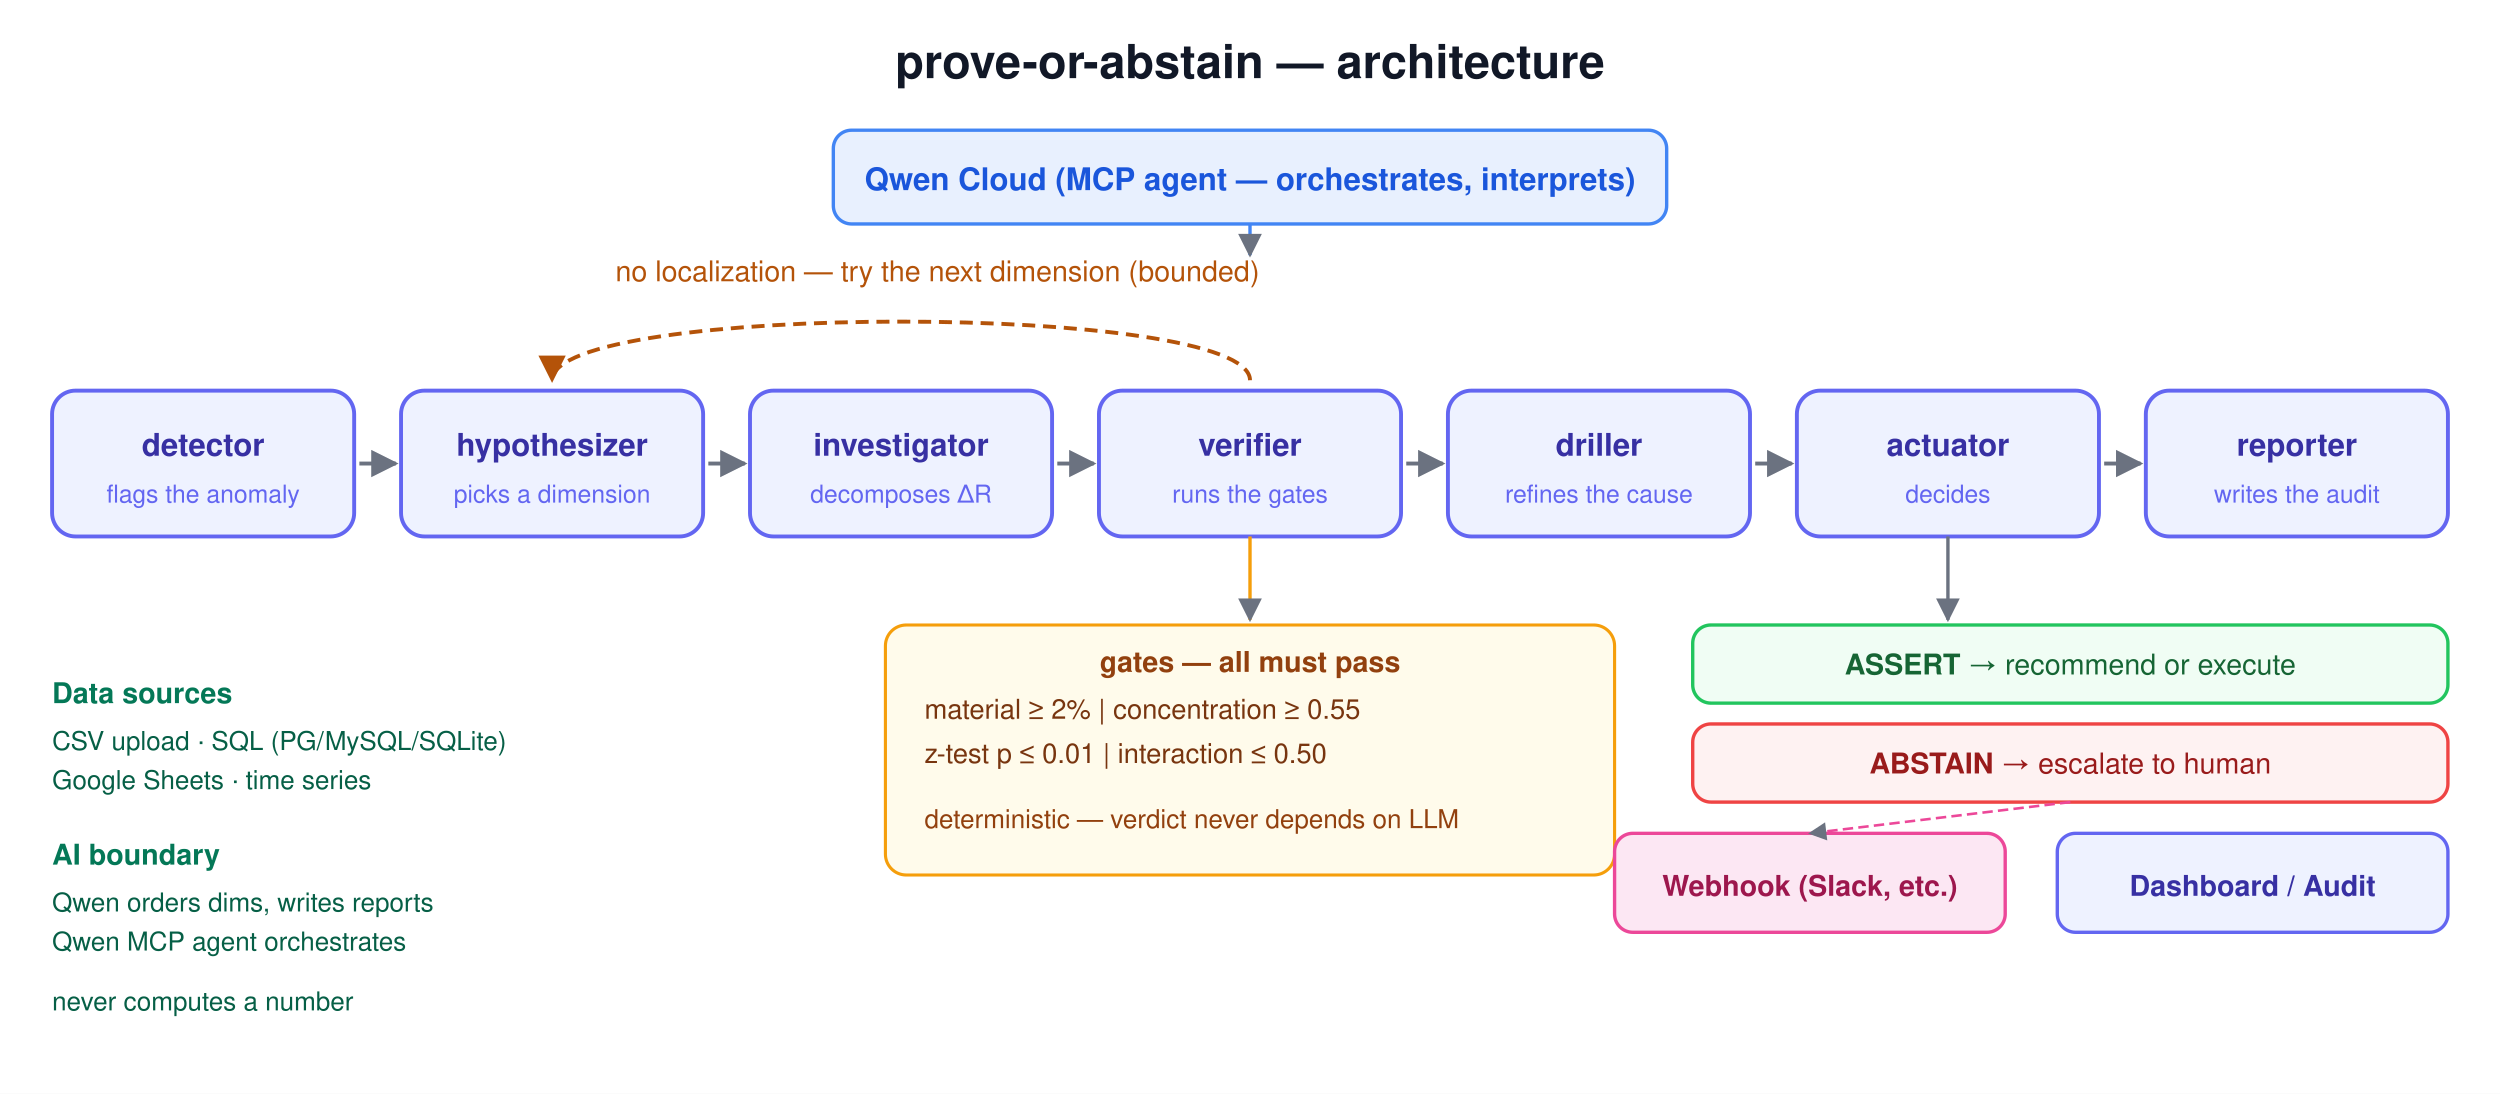
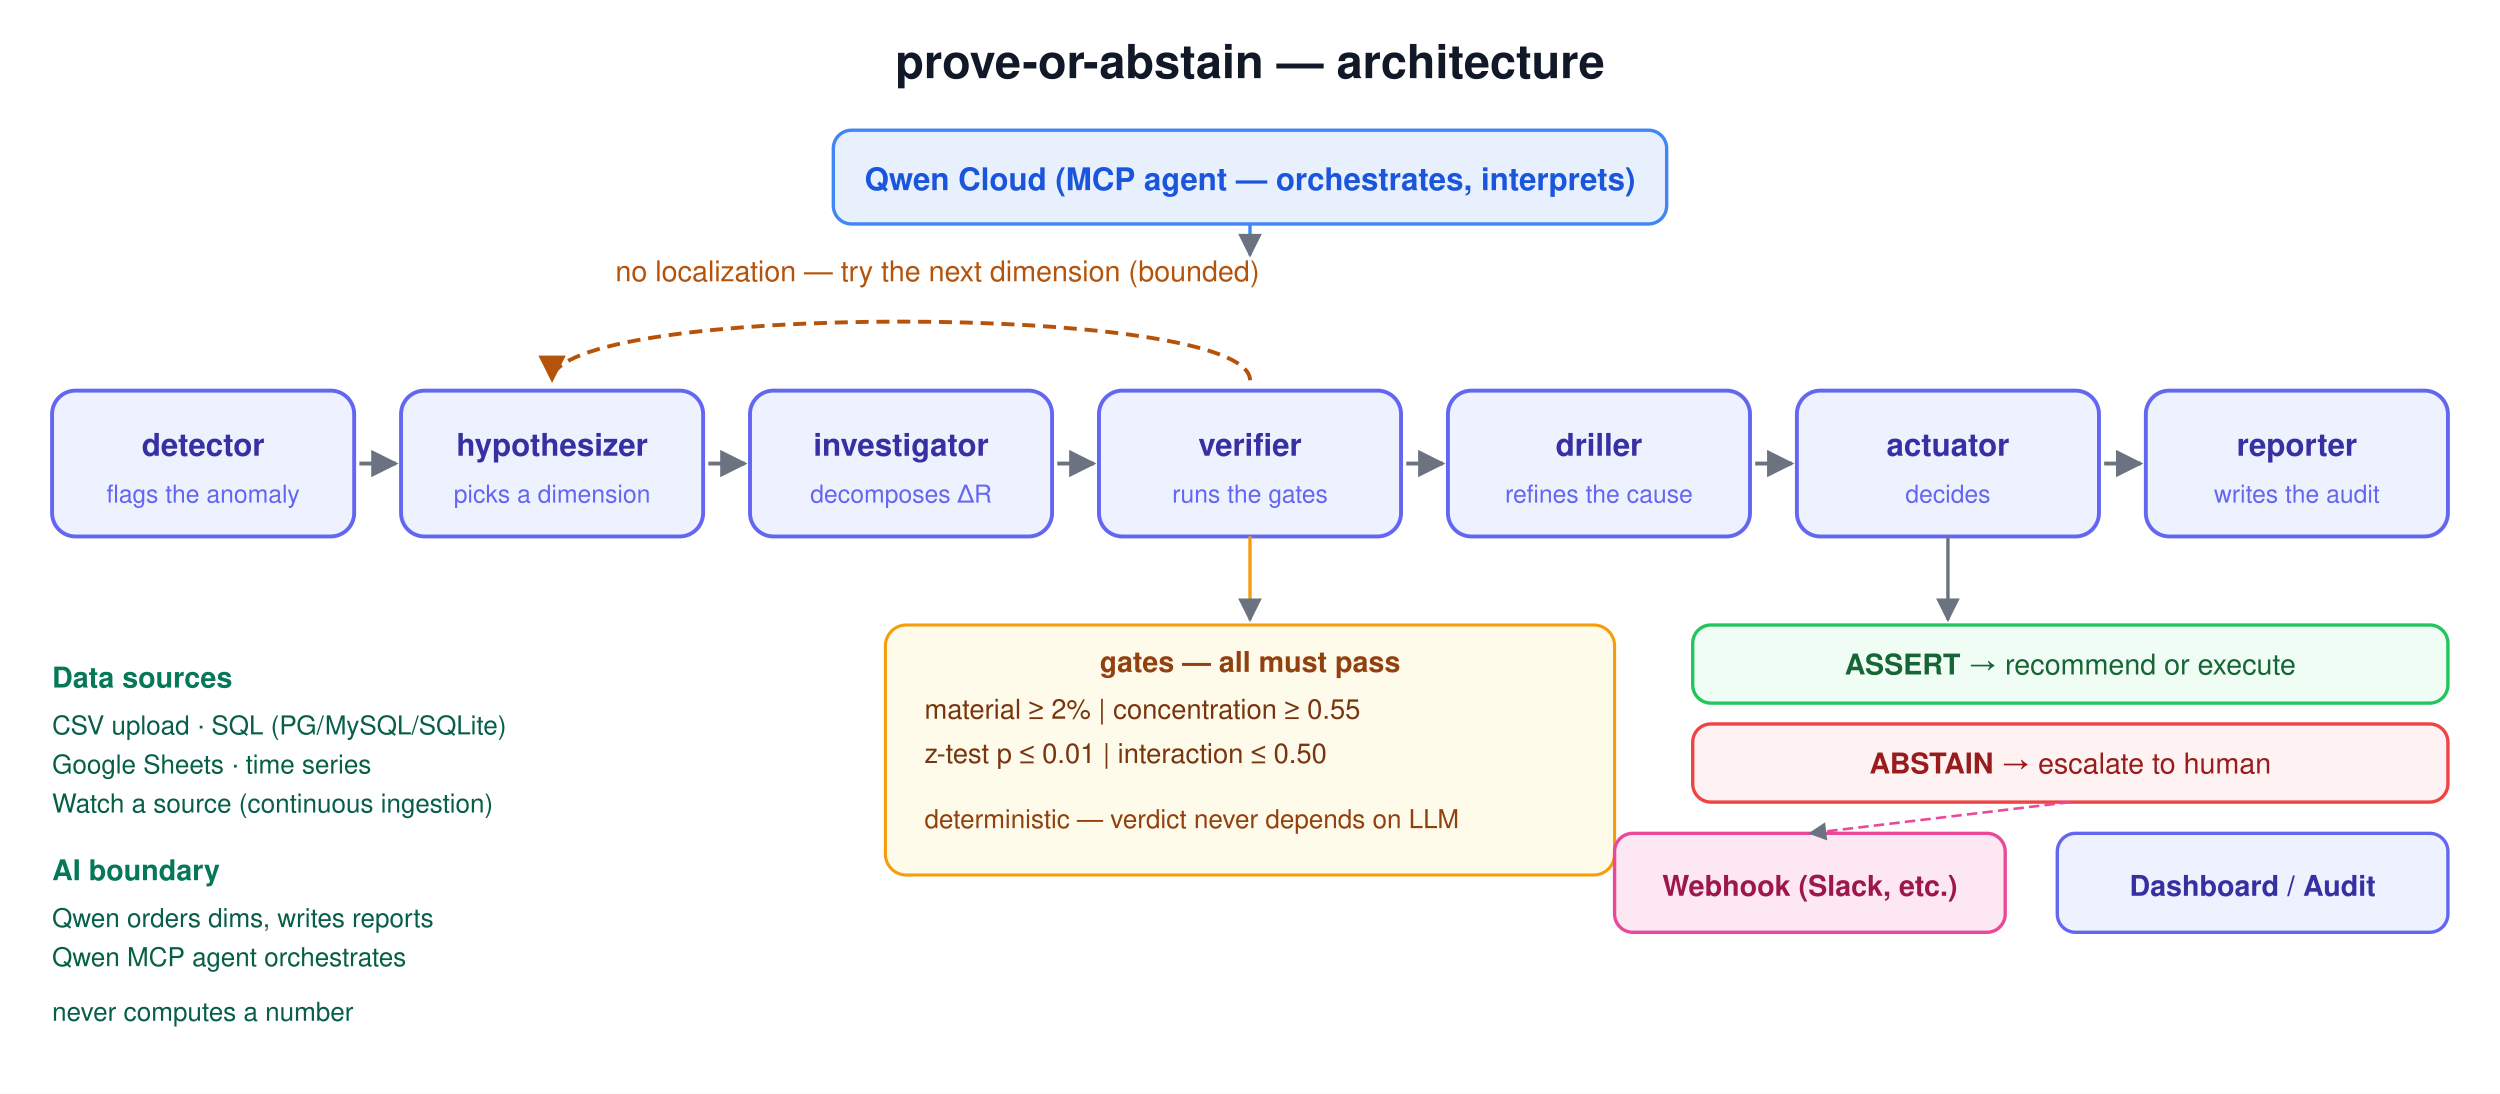
<svg xmlns="http://www.w3.org/2000/svg" viewBox="0 0 960 420" font-family="Helvetica, Arial, sans-serif">
  <defs>
    <marker id="arrow" viewBox="0 0 10 10" refX="9" refY="5" markerWidth="7" markerHeight="7" orient="auto-start-reverse">
      <path d="M0,0 L10,5 L0,10 z" fill="#6b7280" />
    </marker>
    <marker id="arrowLoop" viewBox="0 0 10 10" refX="9" refY="5" markerWidth="7" markerHeight="7" orient="auto-start-reverse">
      <path d="M0,0 L10,5 L0,10 z" fill="#b45309" />
    </marker>
  </defs>
  <rect x="0" y="0" width="960" height="420" fill="#ffffff" />
  <text x="480" y="30" text-anchor="middle" font-size="18" font-weight="700" fill="#111827">prove-or-abstain — architecture</text>
  <rect x="320" y="50" width="320" height="36" rx="7" fill="#e8f0fe" stroke="#4285f4" stroke-width="1.3" />
  <text x="480" y="73" text-anchor="middle" font-size="12" font-weight="700" fill="#1a56db">Qwen Cloud (MCP agent — orchestrates, interprets)</text>
  <line x1="480" y1="86" x2="480" y2="98" stroke="#4285f4" stroke-width="1.3" marker-end="url(#arrow)" />
  <text x="360" y="108" text-anchor="middle" font-size="11" fill="#b45309">no localization — try the next dimension (bounded)</text>
  <path d="M 480 146 C 480 116, 212 116, 212 146" fill="none" stroke="#b45309" stroke-width="1.5" stroke-dasharray="5,3" marker-end="url(#arrowLoop)" />
  <g font-size="12">
    <rect x="20" y="150" width="116" height="56" rx="9" fill="#eef2ff" stroke="#6366f1" stroke-width="1.5" />
    <text x="78" y="175" text-anchor="middle" font-weight="700" fill="#3730a3">detector</text>
    <text x="78" y="193" text-anchor="middle" font-size="9.5" fill="#6366f1">flags the anomaly</text>
    <rect x="154" y="150" width="116" height="56" rx="9" fill="#eef2ff" stroke="#6366f1" stroke-width="1.5" />
    <text x="212" y="175" text-anchor="middle" font-weight="700" fill="#3730a3">hypothesizer</text>
    <text x="212" y="193" text-anchor="middle" font-size="9.5" fill="#6366f1">picks a dimension</text>
    <rect x="288" y="150" width="116" height="56" rx="9" fill="#eef2ff" stroke="#6366f1" stroke-width="1.5" />
    <text x="346" y="175" text-anchor="middle" font-weight="700" fill="#3730a3">investigator</text>
    <text x="346" y="193" text-anchor="middle" font-size="9.5" fill="#6366f1">decomposes ΔR</text>
    <rect x="422" y="150" width="116" height="56" rx="9" fill="#eef2ff" stroke="#6366f1" stroke-width="1.5" />
    <text x="480" y="175" text-anchor="middle" font-weight="700" fill="#3730a3">verifier</text>
    <text x="480" y="193" text-anchor="middle" font-size="9.5" fill="#6366f1">runs the gates</text>
    <rect x="556" y="150" width="116" height="56" rx="9" fill="#eef2ff" stroke="#6366f1" stroke-width="1.5" />
    <text x="614" y="175" text-anchor="middle" font-weight="700" fill="#3730a3">driller</text>
    <text x="614" y="193" text-anchor="middle" font-size="9.5" fill="#6366f1">refines the cause</text>
    <rect x="690" y="150" width="116" height="56" rx="9" fill="#eef2ff" stroke="#6366f1" stroke-width="1.5" />
    <text x="748" y="175" text-anchor="middle" font-weight="700" fill="#3730a3">actuator</text>
    <text x="748" y="193" text-anchor="middle" font-size="9.5" fill="#6366f1">decides</text>
    <rect x="824" y="150" width="116" height="56" rx="9" fill="#eef2ff" stroke="#6366f1" stroke-width="1.5" />
    <text x="882" y="175" text-anchor="middle" font-weight="700" fill="#3730a3">reporter</text>
    <text x="882" y="193" text-anchor="middle" font-size="9.5" fill="#6366f1">writes the audit</text>
    <line x1="138" y1="178" x2="152" y2="178" stroke="#6b7280" stroke-width="1.5" marker-end="url(#arrow)" />
    <line x1="272" y1="178" x2="286" y2="178" stroke="#6b7280" stroke-width="1.5" marker-end="url(#arrow)" />
    <line x1="406" y1="178" x2="420" y2="178" stroke="#6b7280" stroke-width="1.5" marker-end="url(#arrow)" />
    <line x1="540" y1="178" x2="554" y2="178" stroke="#6b7280" stroke-width="1.5" marker-end="url(#arrow)" />
    <line x1="674" y1="178" x2="688" y2="178" stroke="#6b7280" stroke-width="1.5" marker-end="url(#arrow)" />
    <line x1="808" y1="178" x2="822" y2="178" stroke="#6b7280" stroke-width="1.5" marker-end="url(#arrow)" />
  </g>
  <line x1="480" y1="206" x2="480" y2="238" stroke="#f59e0b" stroke-width="1.3" marker-end="url(#arrow)" />
  <rect x="340" y="240" width="280" height="96" rx="8" fill="#fffbeb" stroke="#f59e0b" stroke-width="1.2" />
  <text x="480" y="258" text-anchor="middle" font-size="11" font-weight="700" fill="#92400e">gates — all must pass</text>
  <text x="355" y="276" font-size="10.5" fill="#78350f">material ≥ 2% | concentration ≥ 0.55</text>
  <text x="355" y="293" font-size="10.5" fill="#78350f">z-test p ≤ 0.01 | interaction ≤ 0.50</text>
  <text x="355" y="318" font-size="10" fill="#92400e">deterministic — verdict never depends on LLM</text>
  <line x1="748" y1="206" x2="748" y2="238" stroke="#6b7280" stroke-width="1.3" marker-end="url(#arrow)" />
  <rect x="650" y="240" width="290" height="30" rx="7" fill="#f0fdf4" stroke="#22c55e" stroke-width="1.3" />
  <text x="795" y="259" text-anchor="middle" font-size="11" fill="#166534">
    <tspan font-weight="700">ASSERT</tspan> → recommend or execute</text>
  <rect x="650" y="278" width="290" height="30" rx="7" fill="#fef2f2" stroke="#ef4444" stroke-width="1.3" />
  <text x="795" y="297" text-anchor="middle" font-size="11" fill="#991b1b">
    <tspan font-weight="700">ABSTAIN</tspan> → escalate to human</text>
  <rect x="620" y="320" width="150" height="38" rx="7" fill="#fce7f3" stroke="#ec4899" stroke-width="1.3" />
  <text x="695" y="344" text-anchor="middle" font-size="11" font-weight="700" fill="#9d174d">Webhook (Slack, etc.)</text>
  <line x1="795" y1="308" x2="695" y2="320" stroke="#ec4899" stroke-width="1" stroke-dasharray="4,2" marker-end="url(#arrow)" />
  <rect x="790" y="320" width="150" height="38" rx="7" fill="#eef2ff" stroke="#6366f1" stroke-width="1.3" />
  <text x="865" y="344" text-anchor="middle" font-size="11" font-weight="700" fill="#3730a3">Dashboard / Audit</text>
-   <text x="20" y="270" font-size="11" fill="#047857" font-weight="700">Data sources</text>
-   <text x="20" y="288" font-size="10" fill="#065f46">CSV upload · SQL (PG/MySQL/SQLite)</text>
-   <text x="20" y="303" font-size="10" fill="#065f46">Google Sheets · time series</text>
-   <text x="20" y="332" font-size="11" fill="#047857" font-weight="700">AI boundary</text>
-   <text x="20" y="350" font-size="10" fill="#065f46">Qwen orders dims, writes reports</text>
-   <text x="20" y="365" font-size="10" fill="#065f46">Qwen MCP agent orchestrates</text>
-   <text x="20" y="388" font-size="10" fill="#065f46">never computes a number</text>
+   <text x="20" y="264" font-size="11" fill="#047857" font-weight="700">Data sources</text>
+   <text x="20" y="282" font-size="10" fill="#065f46">CSV upload · SQL (PG/MySQL/SQLite)</text>
+   <text x="20" y="297" font-size="10" fill="#065f46">Google Sheets · time series</text>
+   <text x="20" y="312" font-size="10" fill="#065f46">Watch a source (continuous ingestion)</text>
+   <text x="20" y="338" font-size="11" fill="#047857" font-weight="700">AI boundary</text>
+   <text x="20" y="356" font-size="10" fill="#065f46">Qwen orders dims, writes reports</text>
+   <text x="20" y="371" font-size="10" fill="#065f46">Qwen MCP agent orchestrates</text>
+   <text x="20" y="392" font-size="10" fill="#065f46">never computes a number</text>
</svg>
